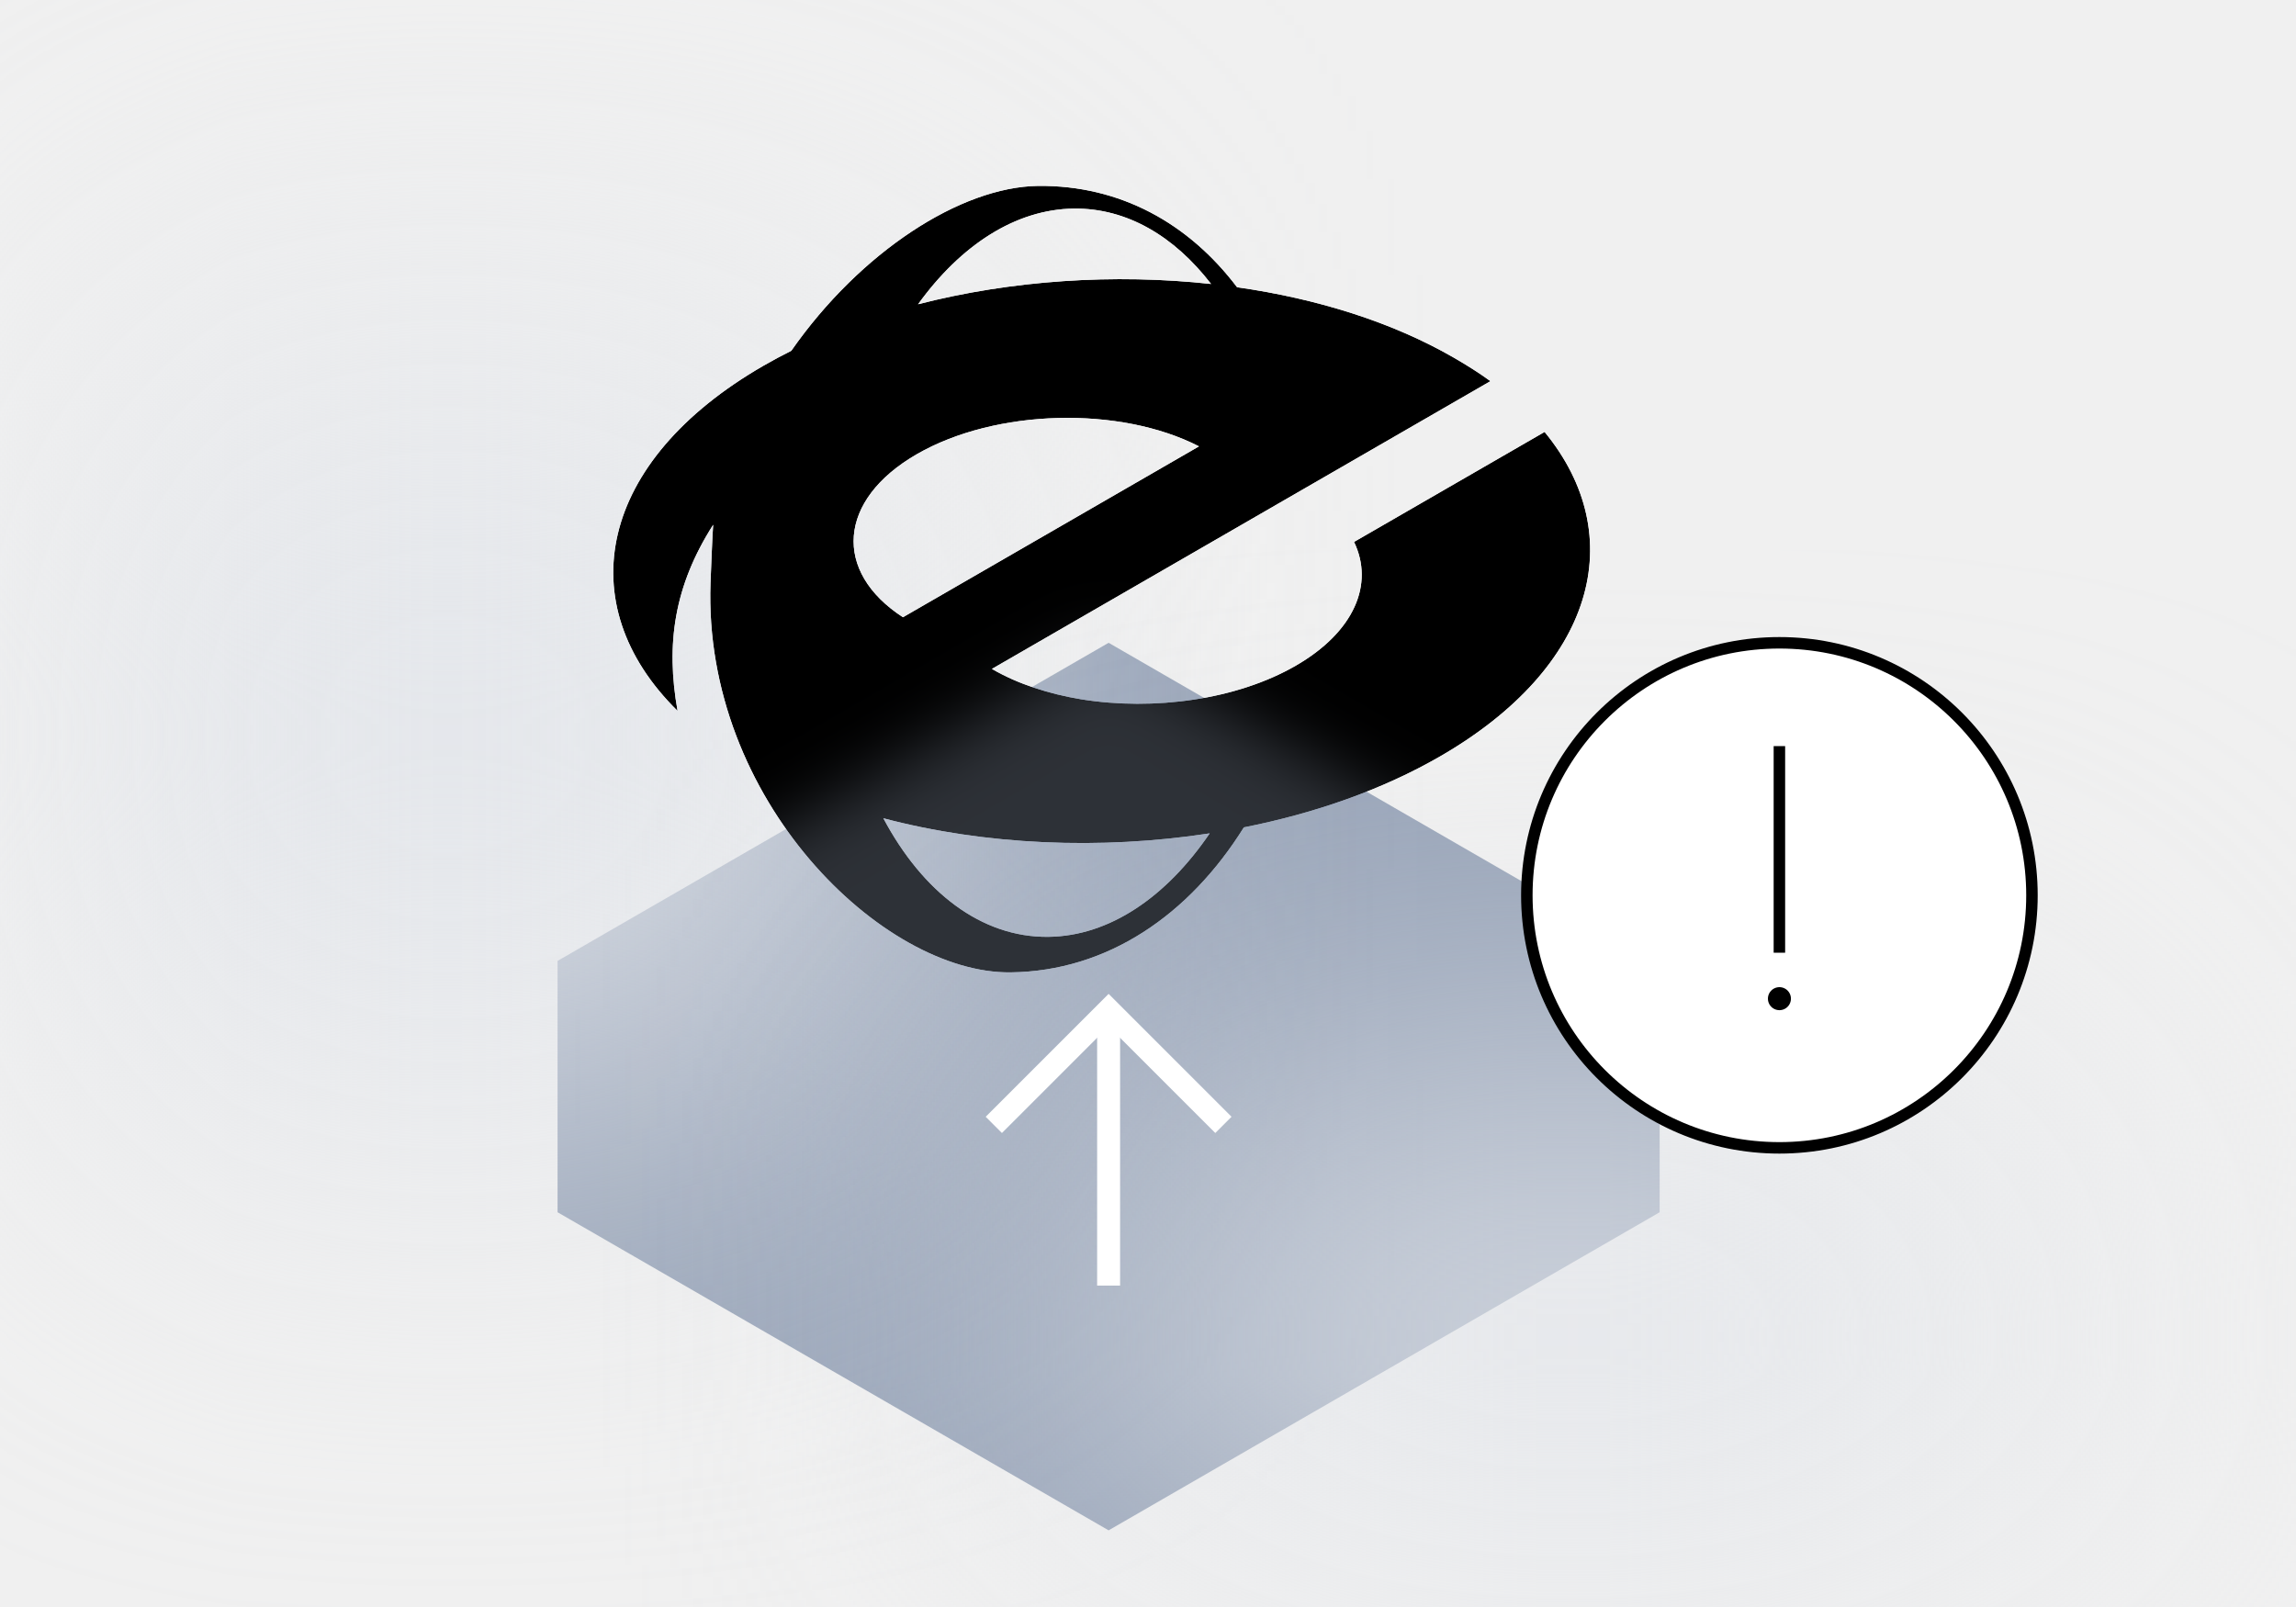
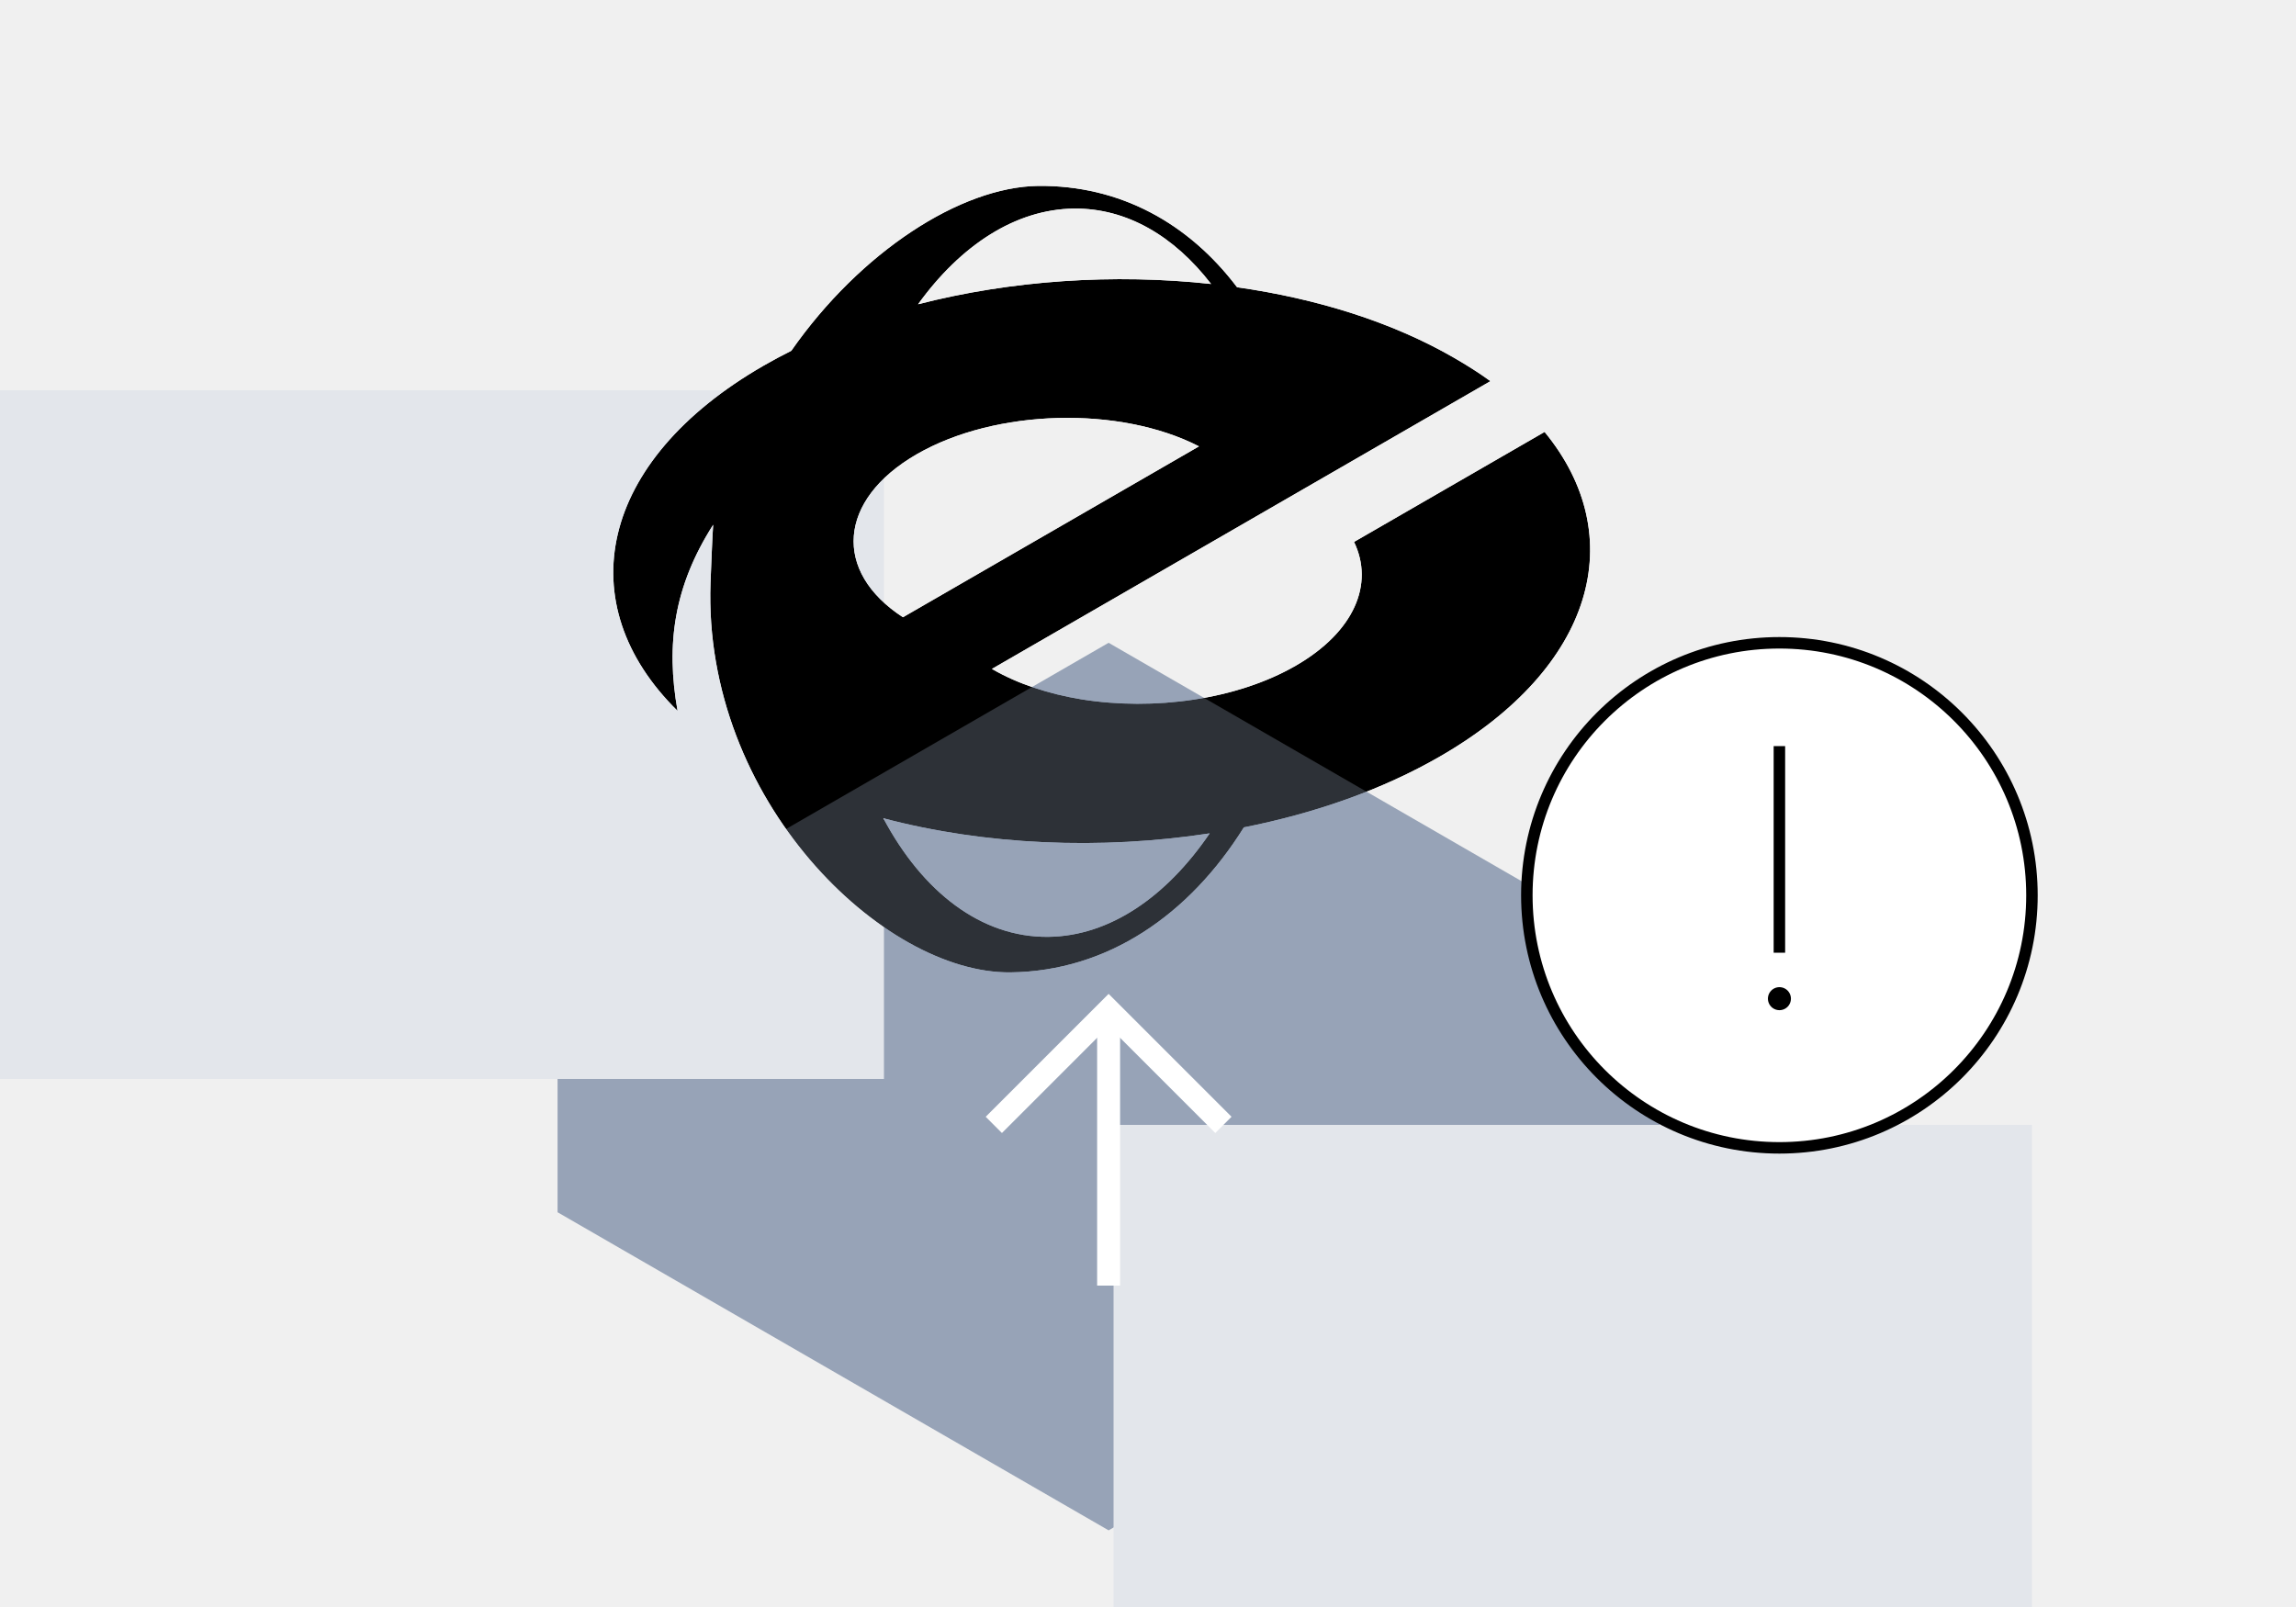
<svg xmlns="http://www.w3.org/2000/svg" width="200" height="140" viewBox="0 0 200 140" fill="none">
  <g mask="url(#mask0_22_990)">
    <path fill-rule="evenodd" clip-rule="evenodd" d="M144.569 105.61L96.569 133.322L48.569 105.61V83.712L96.569 55.999L144.569 83.712V105.61Z" fill="#97A3B7" />
    <g filter="url(#filter0_f_22_990)">
      <rect x="-3" y="33.999" width="80" height="60" fill="#E3E6EB" />
    </g>
    <g filter="url(#filter1_f_22_990)">
      <rect x="97" y="97.999" width="80" height="60" fill="#E3E6EB" />
    </g>
  </g>
  <mask id="mask1_22_990" style="mask-type:alpha" maskUnits="userSpaceOnUse" x="53" y="16" width="86" height="69">
    <path fill-rule="evenodd" clip-rule="evenodd" d="M113.357 42.715L129.829 33.206C128.859 32.499 127.789 31.823 126.643 31.162C121.268 28.058 114.723 26.015 107.758 25.023C103.549 19.461 97.578 16.125 90.434 16.195C83.679 16.282 74.948 21.941 68.927 30.56C68.096 30.975 67.285 31.41 66.495 31.866C52.117 40.166 49.554 52.615 59.022 61.931C57.987 56.126 58.712 51.066 62.123 45.716C62.065 46.348 61.913 50.143 61.891 50.783C61.221 69.697 76.911 84.841 88.03 84.711C96.481 84.612 103.595 79.698 108.349 72.08C114.563 70.849 120.438 68.786 125.443 65.897C138.919 58.117 142.01 46.715 134.547 37.629L117.948 47.211C119.71 50.865 117.997 55.034 112.87 57.994C107.744 60.953 100.523 61.942 94.193 60.925C91.35 60.456 88.671 59.583 86.452 58.303L86.404 58.275L113.357 42.715ZM78.655 53.773C72.528 49.797 72.972 43.547 79.85 39.576C86.728 35.606 97.553 35.35 104.441 38.886L78.655 53.773ZM93.556 18.17C98.166 18.13 102.284 20.575 105.496 24.74C97.049 23.822 88.112 24.414 79.973 26.505C83.672 21.381 88.444 18.23 93.556 18.17ZM91.324 81.617C85.471 81.685 80.353 77.691 76.947 71.285C85.792 73.627 95.872 74.06 105.374 72.602C101.618 78.122 96.66 81.553 91.324 81.617Z" fill="currentcolor" />
  </mask>
  <g mask="url(#mask1_22_990)">
    <path fill-rule="evenodd" clip-rule="evenodd" d="M113.357 42.715L129.829 33.206C128.859 32.499 127.789 31.823 126.643 31.162C121.268 28.058 114.723 26.015 107.758 25.023C103.549 19.461 97.578 16.125 90.434 16.195C83.679 16.282 74.948 21.941 68.927 30.56C68.096 30.975 67.285 31.41 66.495 31.866C52.117 40.166 49.554 52.615 59.022 61.931C57.987 56.126 58.712 51.066 62.123 45.716C62.065 46.348 61.913 50.143 61.891 50.783C61.221 69.697 76.911 84.841 88.03 84.711C96.481 84.612 103.595 79.698 108.349 72.08C114.563 70.849 120.438 68.786 125.443 65.897C138.919 58.117 142.01 46.715 134.547 37.629L117.948 47.211C119.71 50.865 117.997 55.034 112.87 57.994C107.744 60.953 100.523 61.942 94.193 60.925C91.35 60.456 88.671 59.583 86.452 58.303L86.404 58.275L113.357 42.715ZM78.655 53.773C72.528 49.797 72.972 43.547 79.85 39.576C86.728 35.606 97.553 35.35 104.441 38.886L78.655 53.773ZM93.556 18.17C98.166 18.13 102.284 20.575 105.496 24.74C97.049 23.822 88.112 24.414 79.973 26.505C83.672 21.381 88.444 18.23 93.556 18.17ZM91.324 81.617C85.471 81.685 80.353 77.691 76.947 71.285C85.792 73.627 95.872 74.06 105.374 72.602C101.618 78.122 96.66 81.553 91.324 81.617Z" fill="currentcolor" />
    <g opacity="0.3" filter="url(#filter2_f_22_990)">
      <path d="M96.569 55.999L144.569 83.712V139.138L96.569 166.85L48.569 139.138V83.712L96.569 55.999Z" fill="#97A3B7" />
    </g>
  </g>
  <ellipse cx="155" cy="78" rx="22" ry="22" transform="rotate(180 155 78)" fill="white" stroke="black" />
  <path d="M155 83L155 65" stroke="black" />
  <rect x="155" y="87" width="0.004" height="0.004" fill="#C4C4C4" stroke="black" stroke-width="2" stroke-linejoin="round" />
  <path d="M96.569 112L96.569 87.999" stroke="white" stroke-width="2" />
  <path d="M86.569 97.999L96.569 87.999L106.569 97.999" stroke="white" stroke-width="2" />
-   <defs>
-     <filter id="filter0_f_22_990" x="-53" y="-16" width="180" height="160" filterUnits="userSpaceOnUse" color-interpolation-filters="sRGB">
-       <feFlood flood-opacity="0" result="BackgroundImageFix" />
-       <feBlend mode="normal" in="SourceGraphic" in2="BackgroundImageFix" result="shape" />
-       <feGaussianBlur stdDeviation="25" result="effect1_foregroundBlur_22_990" />
-     </filter>
-     <filter id="filter1_f_22_990" x="47" y="47.999" width="180" height="160" filterUnits="userSpaceOnUse" color-interpolation-filters="sRGB">
-       <feFlood flood-opacity="0" result="BackgroundImageFix" />
-       <feBlend mode="normal" in="SourceGraphic" in2="BackgroundImageFix" result="shape" />
-       <feGaussianBlur stdDeviation="25" result="effect1_foregroundBlur_22_990" />
-     </filter>
-     <filter id="filter2_f_22_990" x="42.569" y="49.999" width="108" height="122.851" filterUnits="userSpaceOnUse" color-interpolation-filters="sRGB">
-       <feFlood flood-opacity="0" result="BackgroundImageFix" />
-       <feBlend mode="normal" in="SourceGraphic" in2="BackgroundImageFix" result="shape" />
-       <feGaussianBlur stdDeviation="3" result="effect1_foregroundBlur_22_990" />
-     </filter>
-   </defs>
</svg>
